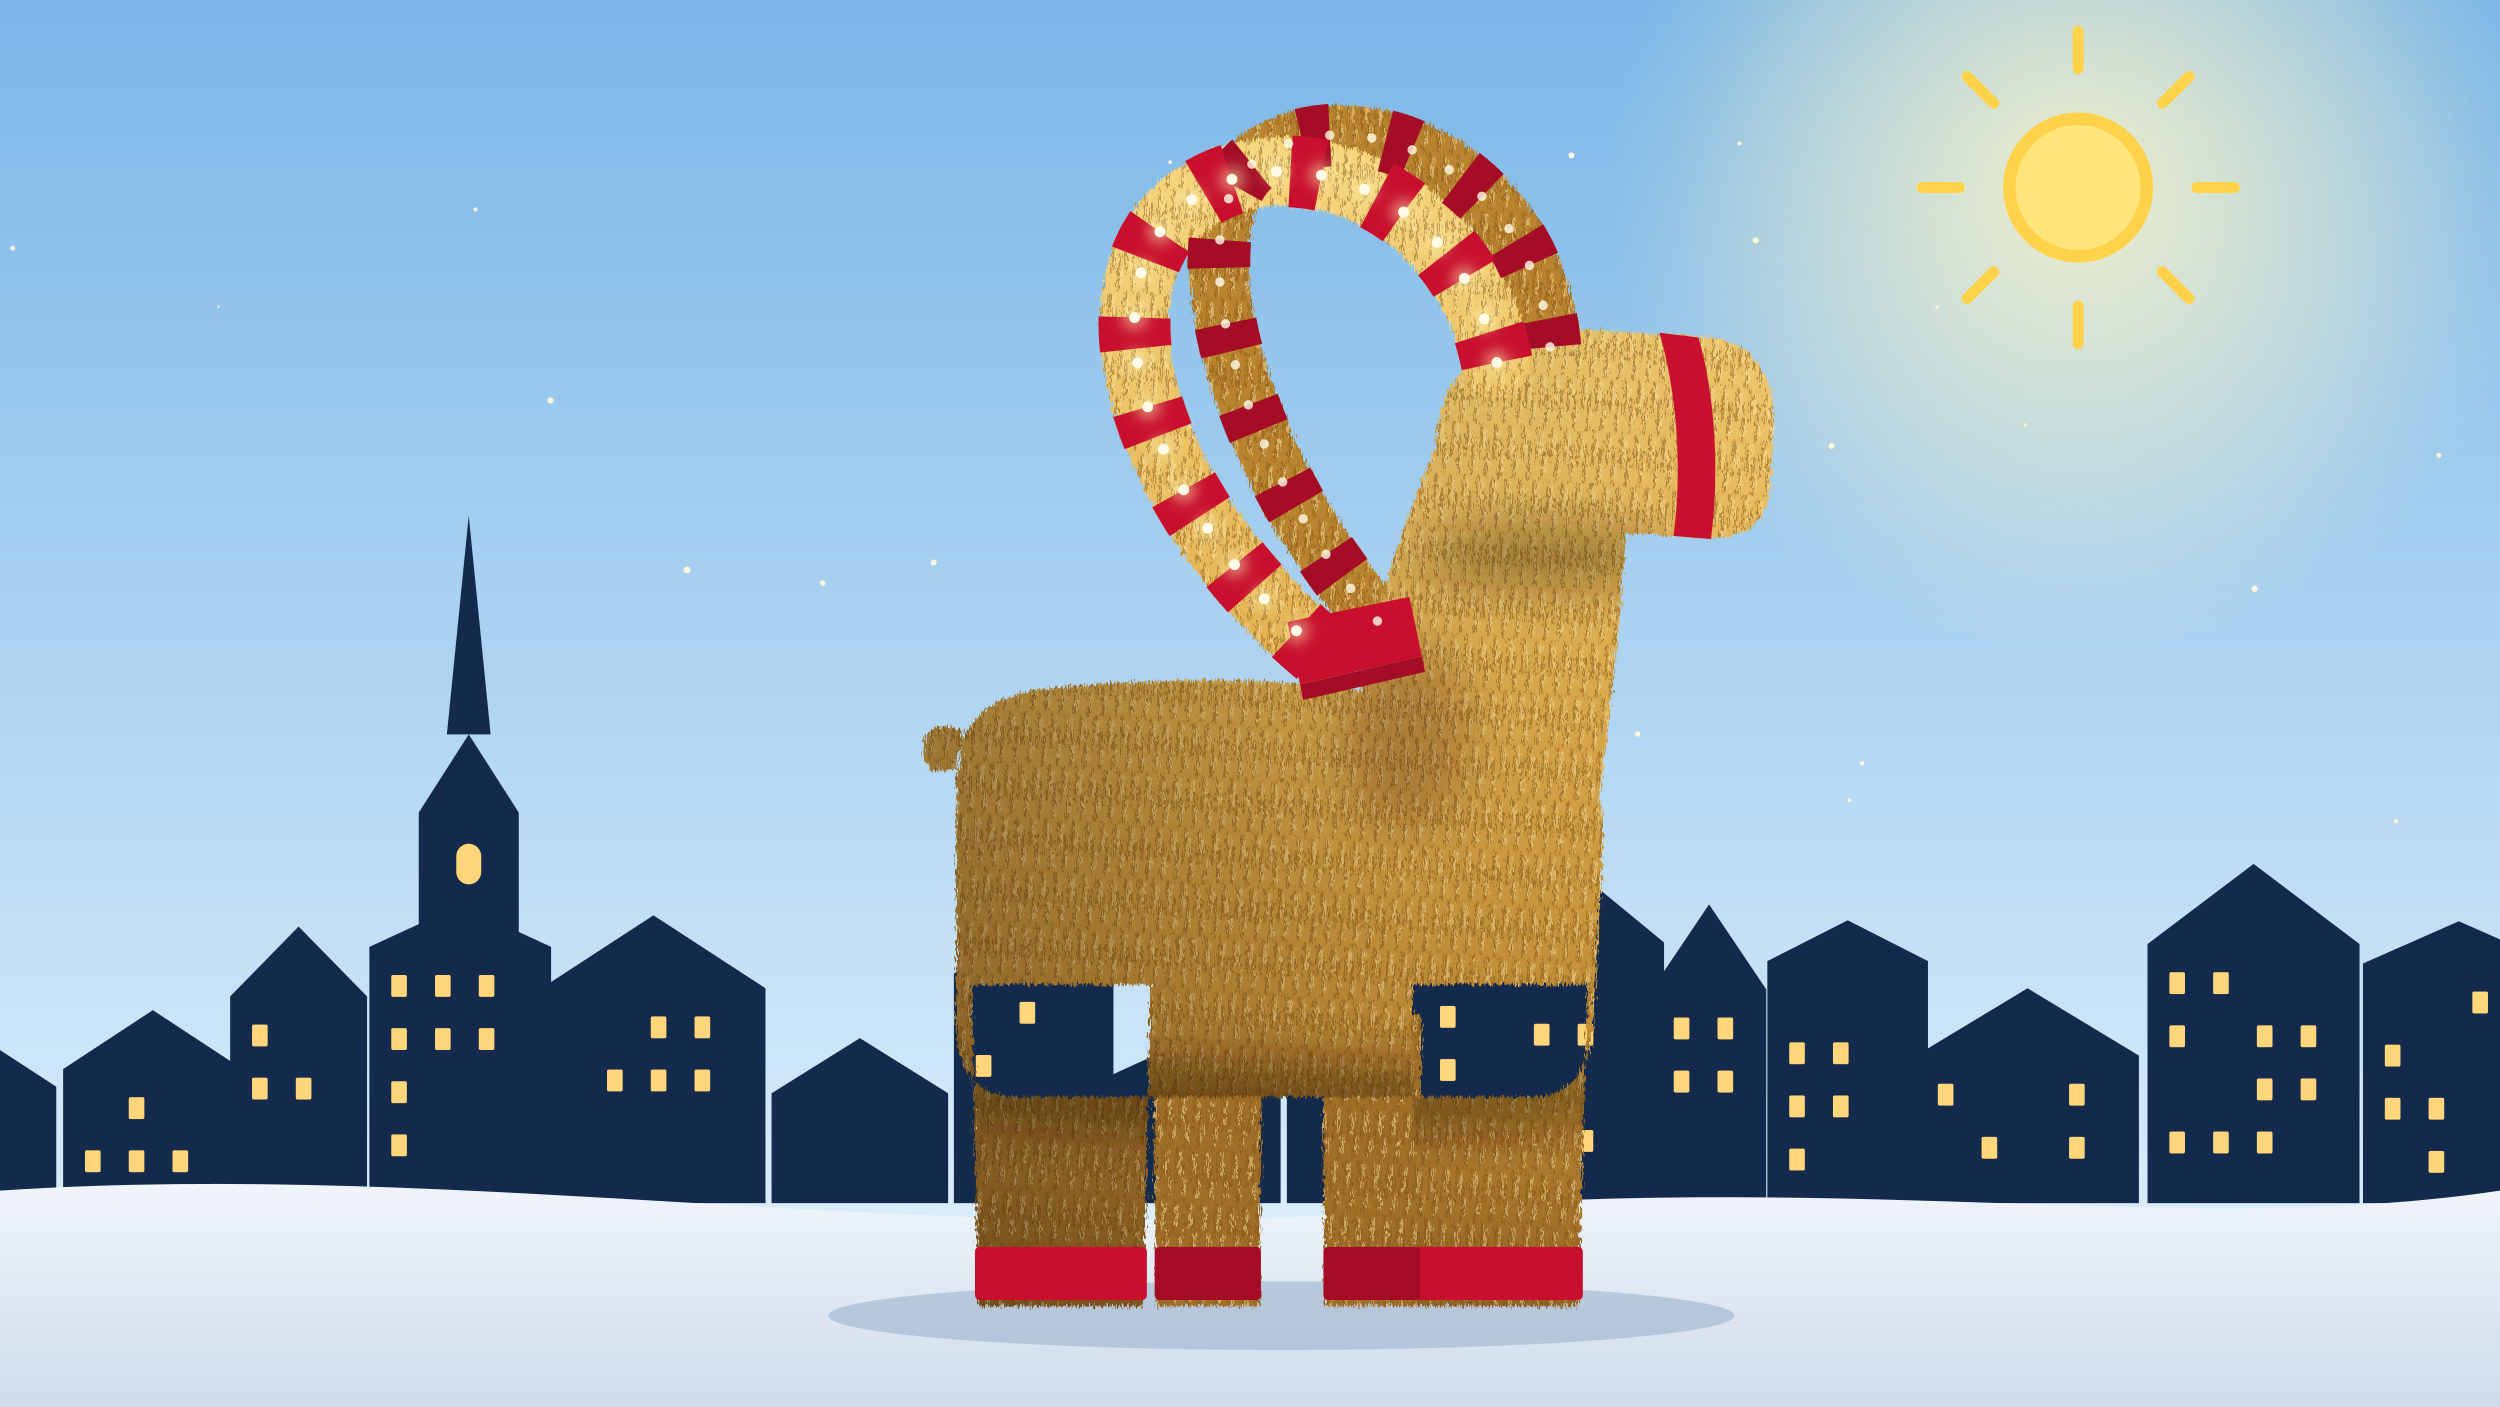
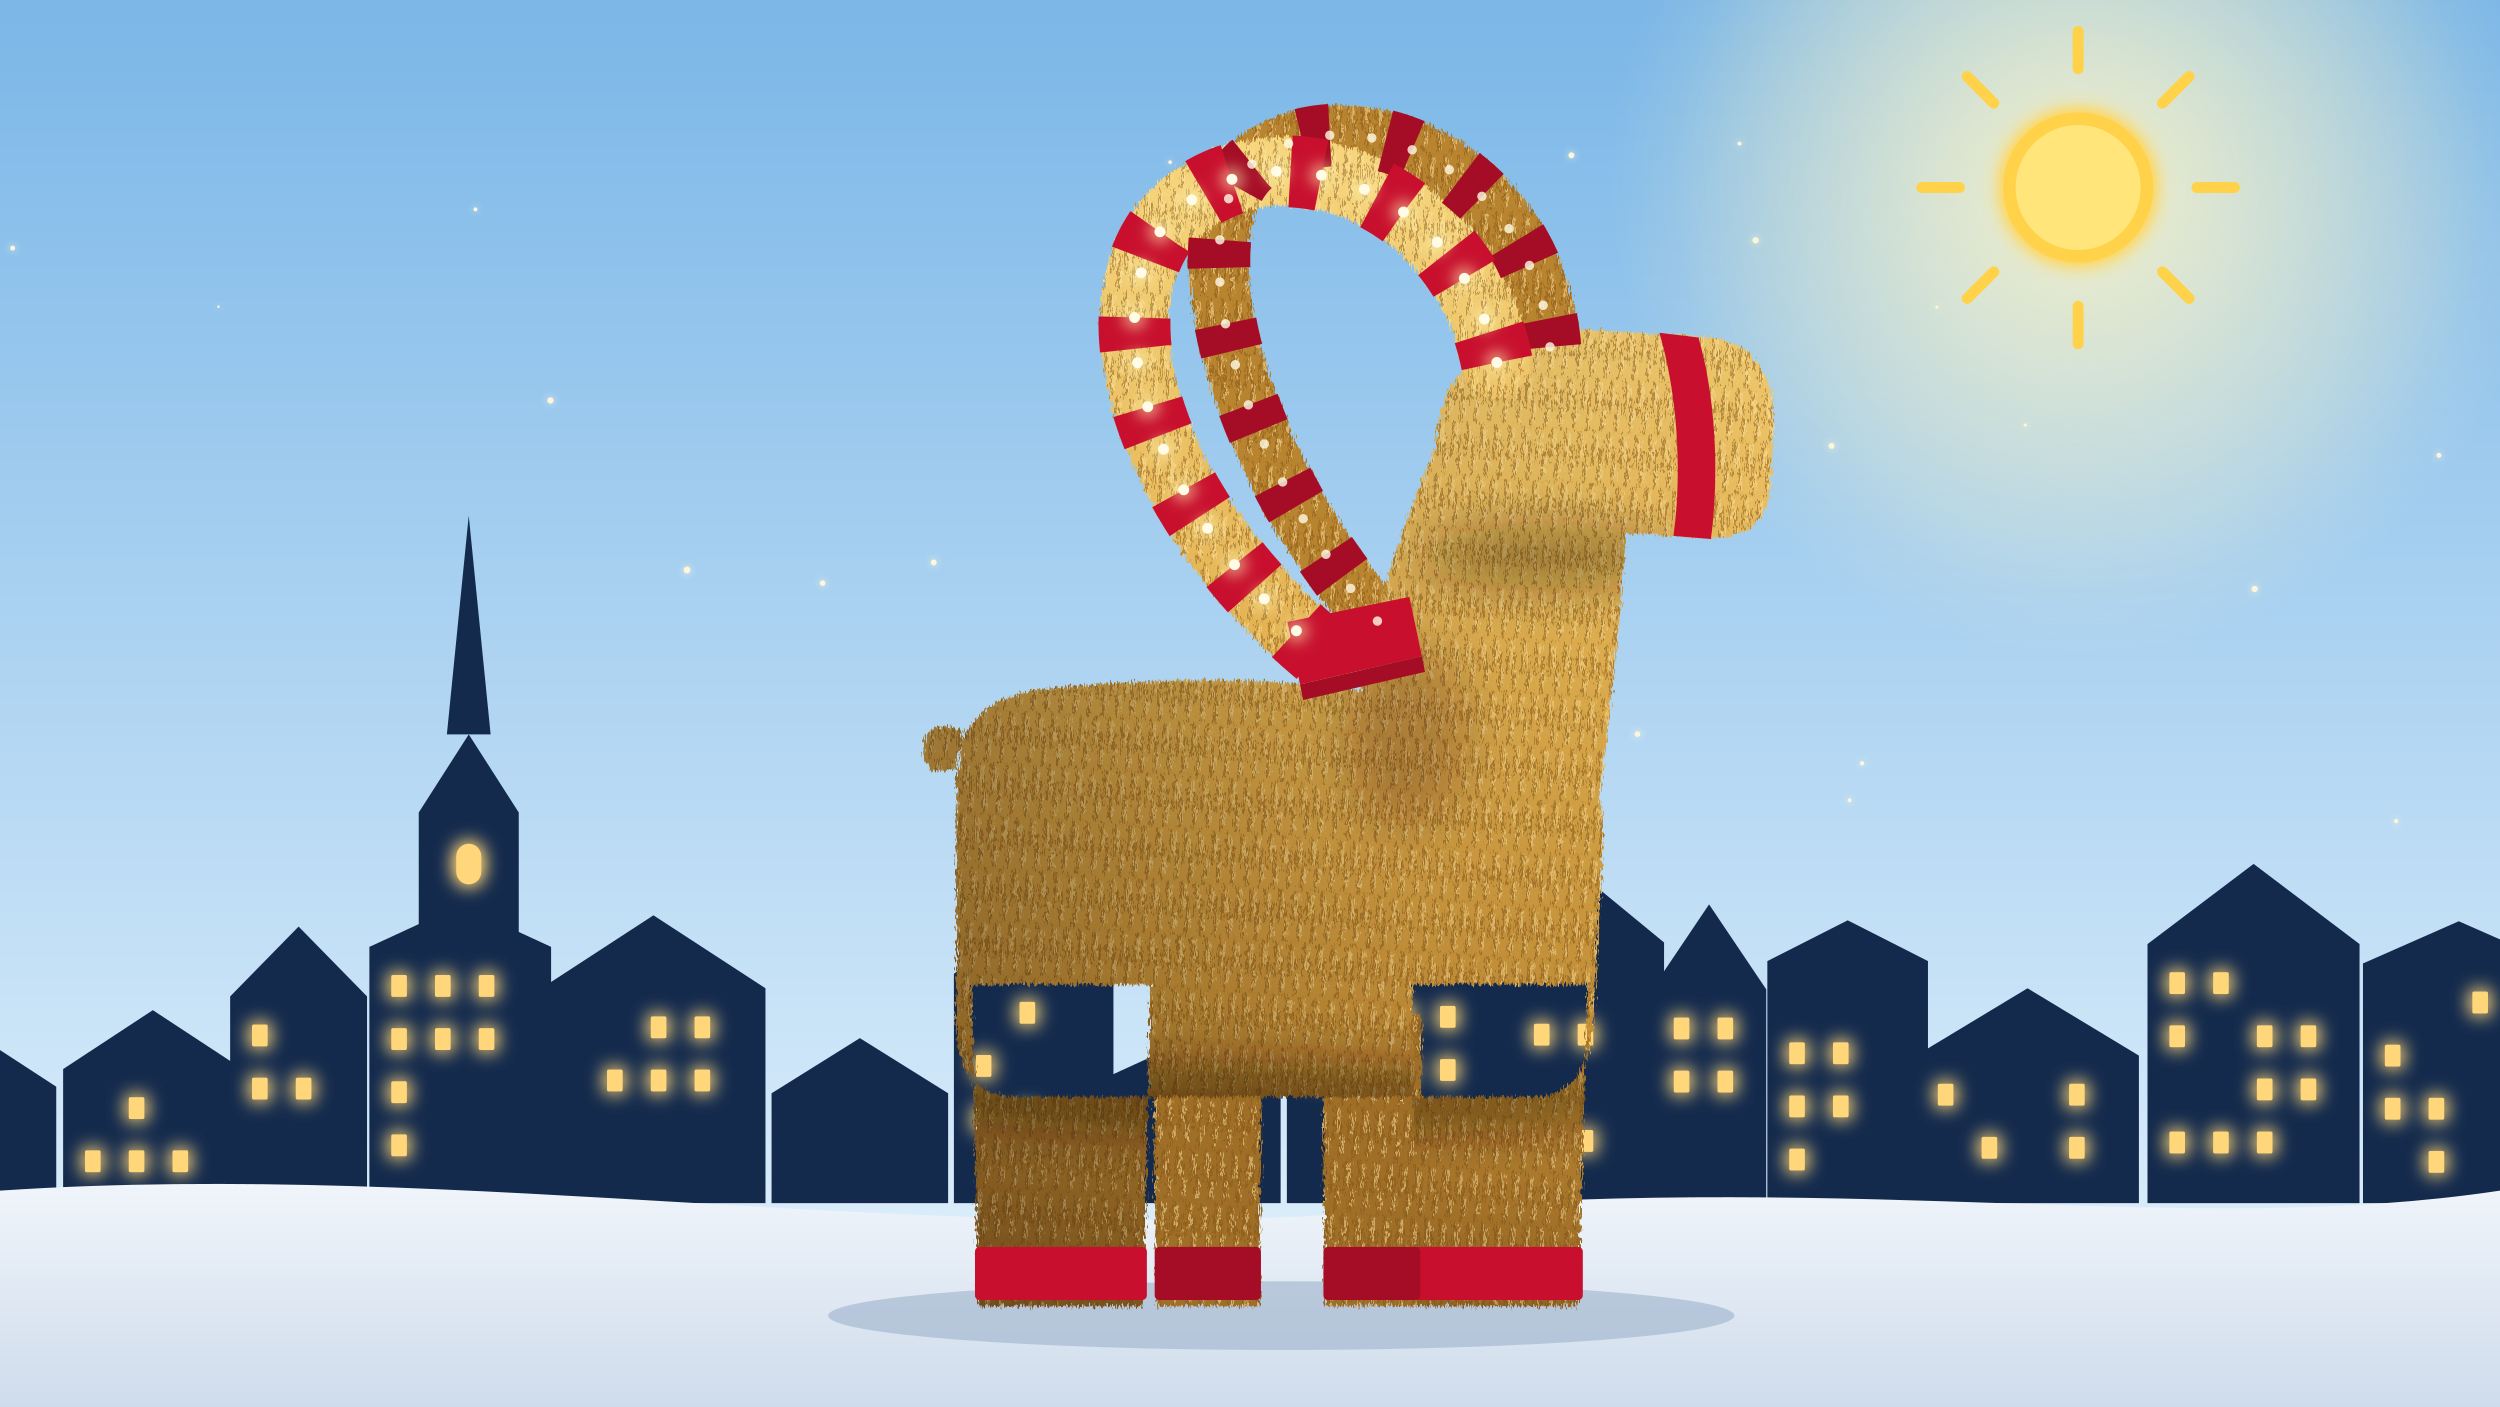
<svg xmlns="http://www.w3.org/2000/svg" class="scen__bild" viewBox="0 0 1600 900" focusable="false">
  <defs>
    <linearGradient id="himmel" x1="0" y1="-900" x2="0" y2="780" gradientUnits="userSpaceOnUse">
      <stop offset="0" stop-color="#050b1c" />
      <stop offset="0.55" stop-color="#0c1d3d" />
      <stop offset="1" stop-color="#2a4672" />
    </linearGradient>
    <radialGradient id="mansken" cx="1330" cy="120" r="260" gradientUnits="userSpaceOnUse">
-       <stop offset="0" stop-color="#fdf3d0" stop-opacity="0.35" />
+       <stop offset="0" stop-color="#fdf3d0" stop-opacity="0.5" />
      <stop offset="1" stop-color="#fdf3d0" stop-opacity="0" />
    </radialGradient>
    <linearGradient id="dagshimmel" x1="0" y1="-900" x2="0" y2="780" gradientUnits="userSpaceOnUse">
      <stop offset="0" stop-color="#3f86cf" />
      <stop offset="0.55" stop-color="#7db8e8" />
      <stop offset="1" stop-color="#d9ecfa" />
    </linearGradient>
    <radialGradient id="solsken" cx="1330" cy="120" r="300" gradientUnits="userSpaceOnUse">
      <stop offset="0" stop-color="#fff6c4" stop-opacity="0.75" />
      <stop offset="1" stop-color="#fff6c4" stop-opacity="0" />
    </radialGradient>
    <linearGradient id="snoyta" x1="0" y1="740" x2="0" y2="900" gradientUnits="userSpaceOnUse">
      <stop offset="0" stop-color="#f4f8fc" />
      <stop offset="1" stop-color="#cfdcec" />
    </linearGradient>
    <linearGradient id="halmfarg" x1="0" y1="80" x2="0" y2="840" gradientUnits="userSpaceOnUse">
      <stop offset="0" stop-color="#f7d77f" />
      <stop offset="0.45" stop-color="#e3b150" />
      <stop offset="0.8" stop-color="#c48e36" />
      <stop offset="1" stop-color="#9a6824" />
    </linearGradient>
    <linearGradient id="halmskugga" x1="612" y1="0" x2="1135" y2="0" gradientUnits="userSpaceOnUse">
      <stop offset="0" stop-color="#1a0e02" stop-opacity="0.32" />
      <stop offset="0.55" stop-color="#1a0e02" stop-opacity="0.08" />
      <stop offset="1" stop-color="#1a0e02" stop-opacity="0" />
    </linearGradient>
    <pattern id="halmstran" width="9" height="34" patternUnits="userSpaceOnUse" patternTransform="rotate(4)">
      <path d="M2 0V22M6.5 10V34" stroke="#7d5016" stroke-width="1.3" stroke-linecap="round" opacity="0.5" />
      <path d="M4.5 3V17M8 20V30" stroke="#fde7a8" stroke-width="1" stroke-linecap="round" opacity="0.65" />
    </pattern>
    <filter id="halmkant" x="-5%" y="-5%" width="110%" height="110%">
      <feTurbulence type="fractalNoise" baseFrequency="0.9 0.25" numOctaves="2" seed="3" />
      <feDisplacementMap in="SourceGraphic" scale="7" xChannelSelector="R" yChannelSelector="G" />
    </filter>
    <filter id="mjuk" x="-50%" y="-50%" width="200%" height="200%">
      <feGaussianBlur stdDeviation="14" />
    </filter>
+     <linearGradient id="stjarnfall" x1="0" x2="1">
+       <stop offset="0" stop-color="#fff" stop-opacity="0" />
+       <stop offset="1" stop-color="#fff" />
+     </linearGradient>
+     <filter id="glod" x="-30%" y="-30%" width="160%" height="160%">
+       <feGaussianBlur in="SourceAlpha" stdDeviation="5" result="sudd" />
+       <feFlood flood-color="#fff3c4" flood-opacity="0.6" />
+       <feComposite in2="sudd" operator="in" result="sken" />
+       <feMerge>
+         <feMergeNode in="sken" />
+         <feMergeNode in="SourceGraphic" />
+       </feMerge>
+     </filter>
+     <filter id="varmglod" x="-100%" y="-100%" width="300%" height="300%">
+       <feGaussianBlur in="SourceGraphic" stdDeviation="6" result="sudd" />
+       <feMerge>
+         <feMergeNode in="sudd" />
+         <feMergeNode in="sudd" />
+         <feMergeNode in="SourceGraphic" />
+       </feMerge>
+     </filter>
+     <filter id="stjarnglod" x="-50%" y="-50%" width="200%" height="200%">
+       <feGaussianBlur in="SourceGraphic" stdDeviation="2.5" result="sudd" />
+       <feMerge>
+         <feMergeNode in="sudd" />
+         <feMergeNode in="SourceGraphic" />
+       </feMerge>
+     </filter>
    <filter id="sken" x="-20%" y="-20%" width="140%" height="140%">
      <feGaussianBlur stdDeviation="4" />
    </filter>
    <g id="bocken-langt-bort">
      <path d="M738 650L740 836H806L808 650Z" />
      <path d="M846 650L848 836H908L910 650Z" />
    </g>
    <g id="bocken-nara">
      <path d="M622 630L626 836H732L736 630Z" />
      <path d="M904 630L906 836H1010L1016 630Z" />
      <path d="M660 442C760 430 860 436 900 448L1000 468C1024 478 1028 520 1025 560L1020 650C1018 690 1002 702 980 702L652 702C626 702 612 688 612 652L612 498C612 464 630 448 660 442Z" />
      <path d="M866 470C876 400 898 330 922 280L1042 290C1042 362 1032 440 1022 524Z" />
      <path d="M920 302C912 246 948 210 1004 210L1094 216C1124 219 1137 243 1135 274L1133 312C1131 336 1114 346 1091 344L1010 340C958 338 926 332 920 302Z" />
      <path d="M616 468C594 456 584 478 596 494L614 492Z" />
    </g>
    <clipPath id="form-langt-bort">
      <path d="M738 650L740 836H806L808 650Z" />
      <path d="M846 650L848 836H908L910 650Z" />
    </clipPath>
    <clipPath id="form-nara">
      <path d="M622 630L626 836H732L736 630Z" />
      <path d="M904 630L906 836H1010L1016 630Z" />
      <path d="M660 442C760 430 860 436 900 448L1000 468C1024 478 1028 520 1025 560L1020 650C1018 690 1002 702 980 702L652 702C626 702 612 688 612 652L612 498C612 464 630 448 660 442Z" />
      <path d="M866 470C876 400 898 330 922 280L1042 290C1042 362 1032 440 1022 524Z" />
      <path d="M920 302C912 246 948 210 1004 210L1094 216C1124 219 1137 243 1135 274L1133 312C1131 336 1114 346 1091 344L1010 340C958 338 926 332 920 302Z" />
      <path d="M616 468C594 456 584 478 596 494L614 492Z" />
    </clipPath>
    <path id="horn-nara" d="M958 232C934 112 800 74 744 146C700 206 738 328 846 418" />
    <path id="horn-langt-bort" d="M992 222C982 104 860 56 800 106C756 146 786 288 882 398" />
  </defs>
  <g aria-hidden="true">
    <rect x="-2000" y="-1500" width="5600" height="2400" fill="url(#himmel)" />
    <rect class="dagshimmel" x="-2000" y="-1500" width="5600" height="2400" fill="url(#dagshimmel)" />
-     <g class="stjarnor" fill="#fdf6dc">
+     <g class="stjarnor" fill="#fdf6dc" filter="url(#stjarnglod)">
      <circle cx="-1599.7" cy="444.3" r="1.3" class="blink" style="animation-delay:2.9s" />
      <circle cx="957" cy="-419.2" r="2.2" />
      <circle cx="1005.7" cy="99.4" r="1.9" />
      <circle cx="-438.4" cy="-353.6" r="2.1" />
      <circle cx="-1341.3" cy="98.5" r="1.6" />
      <circle cx="2275.6" cy="-720.7" r="1.7" />
      <circle cx="1704.8" cy="39.9" r="1.8" />
      <circle cx="2760" cy="-356.5" r="1.4" />
      <circle cx="-5.2" cy="-677.2" r="1.3" />
      <circle cx="-184.6" cy="468.4" r="1.8" />
      <circle cx="2613.7" cy="-814.4" r="1.3" />
      <circle cx="842.2" cy="-284.7" r="1.1" />
      <circle cx="-1336.6" cy="-366.4" r="1.4" />
      <circle cx="2836.9" cy="-148.3" r="1.1" />
      <circle cx="-238.7" cy="-367.9" r="1.6" />
      <circle cx="952" cy="-3.5" r="1.2" />
      <circle cx="597.6" cy="360" r="1.9" />
      <circle cx="878" cy="-162.8" r="2" />
      <circle cx="304.3" cy="134" r="1.3" />
      <circle cx="82.8" cy="-417.3" r="1.5" />
      <circle cx="2612.3" cy="-737.8" r="2.3" class="blink" style="animation-delay:1.6s" />
      <circle cx="-862.9" cy="-786.3" r="2.6" class="blink" style="animation-delay:2.5s" />
      <circle cx="-907.6" cy="-232.6" r="1.9" class="blink" style="animation-delay:3.7s" />
      <circle cx="2645.9" cy="400.2" r="2.4" />
      <circle cx="2053.4" cy="-497.9" r="0.8" class="blink" style="animation-delay:0.3s" />
      <circle cx="-1592.4" cy="0.6" r="1.2" />
      <circle cx="748.9" cy="103.8" r="1.2" />
      <circle cx="-471.2" cy="-354" r="2.4" class="blink" style="animation-delay:2s" />
      <circle cx="-1585.7" cy="433" r="1.9" />
      <circle cx="-1499.2" cy="414.1" r="1.1" />
      <circle cx="1113.3" cy="91.9" r="1.3" class="blink" style="animation-delay:0.8s" />
      <circle cx="1109.2" cy="-823.6" r="2.2" />
      <circle cx="1827.6" cy="-172.6" r="0.9" class="blink" style="animation-delay:3.7s" />
      <circle cx="-972.4" cy="104.3" r="2.4" class="blink" style="animation-delay:3.5s" />
      <circle cx="2534.6" cy="549.4" r="2.5" />
      <circle cx="414.1" cy="-537.6" r="2.1" />
      <circle cx="311.8" cy="-557.3" r="1.5" />
      <circle cx="1082.1" cy="-386.9" r="1.9" />
      <circle cx="8.1" cy="158.8" r="1.6" class="blink" style="animation-delay:1.2s" />
      <circle cx="3130.3" cy="551.5" r="1.9" />
      <circle cx="2807.9" cy="-608.7" r="2" class="blink" style="animation-delay:2s" />
      <circle cx="1075.4" cy="226.2" r="2.5" />
      <circle cx="-701.7" cy="-247.9" r="1.1" />
      <circle cx="904.3" cy="-80.2" r="1.7" />
      <circle cx="139.8" cy="196.3" r="0.8" />
      <circle cx="1000.1" cy="-604" r="2.1" />
      <circle cx="-468.6" cy="63" r="1.6" class="blink" style="animation-delay:3.1s" />
      <circle cx="2349.8" cy="436.6" r="2.4" />
      <circle cx="3002.7" cy="-863.2" r="2.2" />
      <circle cx="1875.4" cy="411.4" r="0.9" class="blink" style="animation-delay:0.3s" />
      <circle cx="-1080.5" cy="-776.1" r="0.8" />
      <circle cx="2939.6" cy="-619.7" r="1" class="blink" style="animation-delay:2.7s" />
      <circle cx="-432.4" cy="-233.7" r="2.6" />
      <circle cx="1634" cy="230.5" r="1.5" />
      <circle cx="-1306.3" cy="-564" r="2.3" />
      <circle cx="-868.3" cy="451.3" r="1.7" class="blink" style="animation-delay:0.8s" />
      <circle cx="1292.6" cy="-651" r="0.9" />
      <circle cx="1503.4" cy="-88.1" r="1.7" />
      <circle cx="-1238.9" cy="-296.4" r="1.4" class="blink" style="animation-delay:0s" />
      <circle cx="384.6" cy="-766.6" r="1.2" />
      <circle cx="2131.8" cy="215.3" r="1.6" />
      <circle cx="3019.7" cy="269.4" r="2" />
      <circle cx="70.6" cy="-305.8" r="1.7" />
      <circle cx="1123.6" cy="153.8" r="2" />
      <circle cx="1899.1" cy="391.4" r="2.3" />
      <circle cx="502.7" cy="-188.9" r="2.5" />
      <circle cx="117.3" cy="-784.3" r="1.4" />
      <circle cx="1800.2" cy="177.6" r="2.5" />
      <circle cx="-606.1" cy="-552.3" r="2.2" class="blink" style="animation-delay:3.7s" />
      <circle cx="2240.9" cy="27.4" r="2.1" />
      <circle cx="526.5" cy="373.2" r="1.8" />
      <circle cx="-301.2" cy="102.5" r="1.6" />
      <circle cx="-699.9" cy="-40" r="1.2" />
      <circle cx="2345.9" cy="-406.5" r="2" />
      <circle cx="-1043.6" cy="-450.8" r="2.5" class="blink" style="animation-delay:0.5s" />
      <circle cx="306.9" cy="-868.5" r="2" />
      <circle cx="-769.7" cy="-590.4" r="2.5" />
      <circle cx="-759.2" cy="-729.4" r="1.9" class="blink" style="animation-delay:3.2s" />
      <circle cx="1239.6" cy="196.6" r="1" />
      <circle cx="1831.1" cy="494.4" r="1.8" />
      <circle cx="2131.8" cy="125.6" r="2.1" />
      <circle cx="-1118.8" cy="-833.8" r="1.9" class="blink" style="animation-delay:2.3s" />
      <circle cx="-395.6" cy="-574.4" r="1.9" />
      <circle cx="2301.6" cy="-550.4" r="2.4" class="blink" style="animation-delay:2.8s" />
      <circle cx="352.3" cy="256.3" r="2" />
      <circle cx="-1097.7" cy="442.4" r="1.7" />
      <circle cx="439.7" cy="364.8" r="2.2" />
      <circle cx="2757.6" cy="352.9" r="1.1" />
      <circle cx="-858" cy="-717.1" r="2.5" />
      <circle cx="-1328.9" cy="-787.7" r="1.3" />
      <circle cx="2574.8" cy="496.6" r="1.3" class="blink" style="animation-delay:0.1s" />
      <circle cx="655.2" cy="-83.2" r="1.1" />
      <circle cx="708.5" cy="-568.9" r="0.9" class="blink" style="animation-delay:0.4s" />
      <circle cx="1420.9" cy="-216.8" r="2.3" />
      <circle cx="851.7" cy="122.6" r="1.5" />
      <circle cx="3033.1" cy="225.1" r="2.5" />
      <circle cx="1296.2" cy="272" r="1.1" class="blink" style="animation-delay:2.9s" />
      <circle cx="1504.3" cy="-270.5" r="1.8" />
      <circle cx="773.3" cy="-722" r="0.9" class="blink" style="animation-delay:1.4s" />
      <circle cx="54.2" cy="-607.8" r="2" class="blink" style="animation-delay:0.2s" />
      <circle cx="-1592.3" cy="320.2" r="2.4" class="blink" style="animation-delay:3.1s" />
      <circle cx="-72.5" cy="-312.6" r="2.4" />
      <circle cx="-1544.3" cy="550.3" r="1.2" />
      <circle cx="452.3" cy="-851.5" r="1.1" />
      <circle cx="2018.6" cy="-536.3" r="2.3" />
      <circle cx="-73.9" cy="-229.5" r="1.3" />
      <circle cx="2631.3" cy="370.3" r="2" />
      <circle cx="2560.2" cy="296.9" r="2.3" />
      <circle cx="3057.7" cy="109.4" r="1.3" />
      <circle cx="-43.3" cy="361.4" r="1.1" />
      <circle cx="1560.9" cy="291.4" r="1.6" />
      <circle cx="2378.4" cy="-837.9" r="1.2" class="blink" style="animation-delay:0.1s" />
      <circle cx="1172.2" cy="285.4" r="1.9" />
      <circle cx="2554.2" cy="287.6" r="1.2" />
      <circle cx="606.6" cy="-336.3" r="1.8" />
      <circle cx="884.5" cy="-339.7" r="1.7" class="blink" style="animation-delay:2.8s" />
      <circle cx="2104" cy="-465.8" r="1.3" />
      <circle cx="1048" cy="469.8" r="1.8" />
      <circle cx="1281.2" cy="-62.5" r="1.9" />
      <circle cx="-824.8" cy="-595.3" r="1" />
      <circle cx="1443" cy="376.9" r="2" />
      <circle cx="67.1" cy="-318.7" r="1" class="blink" style="animation-delay:0.2s" />
      <circle cx="685.2" cy="-351.2" r="1" />
      <circle cx="337.3" cy="-232.1" r="1" />
      <circle cx="-283.9" cy="-457" r="1" class="blink" style="animation-delay:1.7s" />
      <circle cx="-641.7" cy="-12.8" r="1.8" />
      <circle cx="2166.6" cy="-181.2" r="2.4" />
      <circle cx="-1021.2" cy="11" r="2.1" />
      <circle cx="1183.7" cy="512.2" r="1.3" />
      <circle cx="-1420.3" cy="-749.3" r="1.4" />
      <circle cx="2713" cy="156.2" r="1.8" class="blink" style="animation-delay:2.1s" />
      <circle cx="2127.4" cy="-629.2" r="2.3" />
      <circle cx="1191.7" cy="488.5" r="1.4" class="blink" style="animation-delay:2.9s" />
      <circle cx="870.6" cy="-3.4" r="2" />
      <circle cx="-1381.6" cy="131.1" r="2.6" />
      <circle cx="1662.8" cy="-72.1" r="1.2" />
      <circle cx="1123.8" cy="-258.5" r="0.8" />
      <circle cx="1533.5" cy="525.5" r="1.4" />
      <circle cx="2903.7" cy="-66.4" r="1.9" class="blink" style="animation-delay:1s" />
      <circle cx="543.8" cy="-268.6" r="0.9" />
    </g>
  </g>
  <g class="himlakropp" role="button" tabindex="0" aria-label="Låt solen gå upp">
    <g class="mane">
      <circle cx="1330" cy="120" r="260" fill="url(#mansken)" />
-       <circle cx="1330" cy="120" r="42" fill="#fdf3d0" />
+       <circle cx="1330" cy="120" r="42" fill="#fdf3d0" filter="url(#varmglod)" />
      <circle cx="1314" cy="110" r="7" fill="#efe1b4" />
      <circle cx="1344" cy="134" r="5" fill="#efe1b4" />
    </g>
    <g class="sol">
      <circle cx="1330" cy="120" r="300" fill="url(#solsken)" />
      <path stroke="#ffd24a" stroke-width="7" stroke-linecap="round" d="M1330 44V20M1330 196V220M1254 120H1230M1406 120H1430M1276 66L1259 49M1384 174L1401 191M1384 66L1401 49M1276 174L1259 191" />
-       <circle cx="1330" cy="120" r="48" fill="#ffd24a" />
+       <circle cx="1330" cy="120" r="48" fill="#ffd24a" filter="url(#varmglod)" />
      <circle cx="1330" cy="120" r="40" fill="#ffe57a" />
    </g>
  </g>
  <g aria-hidden="true">
+     <g class="handelser" id="himmelslager" filter="url(#glod)" />
    <g class="hus" fill="#132a4d">
      <path d="M-1600 770V616L-1533.8 588.4L-1467.5 616V770Z" />
      <path d="M-1463.9 770V635.1L-1389.6 598L-1315.4 635.1V770Z" />
      <path d="M-1323.2 770V608.9L-1255.2 560.8L-1187.2 608.9V770Z" />
      <path d="M-1191.2 770V623L-1140 577.7L-1088.7 623V770Z" />
      <path d="M-1091.9 770V657.9L-1029.1 619L-966.2 657.9V770Z" />
      <path d="M-969.5 770V645.9L-894.6 617L-819.8 645.9V770Z" />
      <path d="M-815.3 770V631.8L-753.6 581.6L-691.8 631.8V770Z" />
      <path d="M-696.4 770V628.4L-651.5 580.9L-606.7 628.4V770Z" />
      <path d="M-606.4 770V644.9L-555.2 593.5L-503.9 644.9V770Z" />
      <path d="M-501.9 770V635.2L-444.2 583.4L-386.5 635.2V770Z" />
      <path d="M-383.9 770V696.6L-326.4 655.1L-269 696.6V770Z" />
      <path d="M-267.7 770V613.9L-210.8 561.5L-153.8 613.9V770Z" />
      <path d="M-161.7 770V658.3L-110.8 609.2L-59.9 658.3V770Z" />
      <path d="M-66.3 770V695.5L-15.1 662.2L36 695.5V770Z" />
      <path d="M40.4 770V684.2L97.8 646.5L155.2 684.2V770Z" />
      <path d="M147.3 770V637.7L191.1 593L234.9 637.7V770Z" />
      <path d="M236.4 770V606L294.5 579.2L352.7 606V770Z" />
      <path d="M346.5 770V632.5L418.2 585.8L489.9 632.5V770Z" />
      <path d="M493.8 770V699.7L550.3 664.4L606.8 699.7V770Z" />
      <path d="M610.5 770V623.2L661.5 587.3L712.6 623.2V770Z" />
      <path d="M707.2 770V689.9L763.4 664.2L819.6 689.9V770Z" />
      <path d="M823.6 770V625.8L885.3 575.8L947.1 625.8V770Z" />
      <path d="M939.7 770V603.2L1002.3 551.6L1065 603.2V770Z" />
      <path d="M1057.2 770V633.2L1093.8 578.8L1130.4 633.2V770Z" />
      <path d="M1131.1 770V615.1L1182.5 589L1233.9 615.1V770Z" />
      <path d="M1226.2 770V675.6L1297.6 632.5L1368.9 675.6V770Z" />
      <path d="M1374.4 770V604.2L1442.3 552.9L1510.1 604.2V770Z" />
      <path d="M1512.3 770V616.6L1573.6 589.6L1634.9 616.6V770Z" />
      <path d="M1637.3 770V673.6L1698.3 646.1L1759.2 673.6V770Z" />
      <path d="M1755.9 770V624.8L1818.2 578L1880.5 624.8V770Z" />
      <path d="M1877.6 770V629.8L1947.4 582.6L2017.3 629.8V770Z" />
      <path d="M2018.1 770V658L2054.5 626.7L2090.9 658V770Z" />
      <path d="M2086.8 770V684.1L2159.7 652.2L2232.6 684.1V770Z" />
      <path d="M2237.3 770V629L2297.5 583.8L2357.7 629V770Z" />
      <path d="M2362.3 770V648.7L2428.2 606L2494.1 648.7V770Z" />
      <path d="M2493.6 770V605.9L2545 576.2L2596.3 605.9V770Z" />
      <path d="M2598.1 770V679.4L2666.4 652.8L2734.8 679.4V770Z" />
      <path d="M2729.4 770V648.8L2793.8 594L2858.2 648.8V770Z" />
      <path d="M2857.9 770V650.3L2925 595.9L2992.1 650.3V770Z" />
      <path d="M2985.9 770V619.8L3030.3 586.9L3074.7 619.8V770Z" />
      <path d="M3077.3 770V617.9L3116.7 588.6L3156.1 617.9V770Z" />
      <path d="M3160.8 770V627.9L3214 587.9L3267.1 627.9V770Z" />
      <path d="M268 770V520L300 470L332 520V770Z" />
      <path d="M286 470L300 330L314 470Z" />
    </g>
-     <g class="fonster" fill="#ffd77a">
+     <g class="fonster" fill="#ffd77a" filter="url(#varmglod)">
      <rect x="-1586" y="634" width="10" height="14" rx="1" />
      <rect x="-1502" y="634" width="10" height="14" rx="1" />
      <rect x="-1586" y="668" width="10" height="14" rx="1" />
      <rect x="-1558" y="668" width="10" height="14" rx="1" />
      <rect x="-1530" y="668" width="10" height="14" rx="1" />
      <rect x="-1421.9" y="653.1" width="10" height="14" rx="1" />
      <rect x="-1393.9" y="653.1" width="10" height="14" rx="1" />
      <rect x="-1365.9" y="653.1" width="10" height="14" rx="1" />
      <rect x="-1449.9" y="687.1" width="10" height="14" rx="1" />
      <rect x="-1421.9" y="687.1" width="10" height="14" rx="1" />
      <rect x="-1365.9" y="687.1" width="10" height="14" rx="1" />
      <rect x="-1337.9" y="687.1" width="10" height="14" rx="1" />
      <rect x="-1449.9" y="721.1" width="10" height="14" rx="1" />
      <rect x="-1393.9" y="721.1" width="10" height="14" rx="1" />
      <rect x="-1281.2" y="626.9" width="10" height="14" rx="1" />
      <rect x="-1253.2" y="626.9" width="10" height="14" rx="1" />
      <rect x="-1225.2" y="626.9" width="10" height="14" rx="1" />
      <rect x="-1253.2" y="660.9" width="10" height="14" rx="1" />
      <rect x="-1225.2" y="694.9" width="10" height="14" rx="1" />
      <rect x="-1309.2" y="728.9" width="10" height="14" rx="1" />
      <rect x="-1225.2" y="728.9" width="10" height="14" rx="1" />
      <rect x="-1149.2" y="641" width="10" height="14" rx="1" />
      <rect x="-1177.2" y="709" width="10" height="14" rx="1" />
      <rect x="-1121.2" y="709" width="10" height="14" rx="1" />
      <rect x="-1077.9" y="709.9" width="10" height="14" rx="1" />
      <rect x="-1049.9" y="709.9" width="10" height="14" rx="1" />
      <rect x="-1021.9" y="709.9" width="10" height="14" rx="1" />
      <rect x="-899.5" y="663.9" width="10" height="14" rx="1" />
      <rect x="-927.5" y="697.9" width="10" height="14" rx="1" />
      <rect x="-899.5" y="697.9" width="10" height="14" rx="1" />
      <rect x="-955.5" y="731.9" width="10" height="14" rx="1" />
      <rect x="-899.5" y="731.9" width="10" height="14" rx="1" />
      <rect x="-801.3" y="649.8" width="10" height="14" rx="1" />
      <rect x="-717.3" y="649.8" width="10" height="14" rx="1" />
      <rect x="-801.3" y="683.8" width="10" height="14" rx="1" />
      <rect x="-773.3" y="683.8" width="10" height="14" rx="1" />
      <rect x="-745.3" y="683.8" width="10" height="14" rx="1" />
      <rect x="-801.3" y="717.8" width="10" height="14" rx="1" />
      <rect x="-773.3" y="717.8" width="10" height="14" rx="1" />
      <rect x="-745.3" y="717.8" width="10" height="14" rx="1" />
      <rect x="-682.4" y="680.4" width="10" height="14" rx="1" />
      <rect x="-654.4" y="680.4" width="10" height="14" rx="1" />
      <rect x="-654.4" y="714.4" width="10" height="14" rx="1" />
      <rect x="-564.4" y="662.9" width="10" height="14" rx="1" />
      <rect x="-536.4" y="662.9" width="10" height="14" rx="1" />
      <rect x="-592.4" y="730.9" width="10" height="14" rx="1" />
      <rect x="-487.9" y="653.2" width="10" height="14" rx="1" />
      <rect x="-459.9" y="721.2" width="10" height="14" rx="1" />
      <rect x="-431.9" y="721.2" width="10" height="14" rx="1" />
      <rect x="-341.9" y="714.6" width="10" height="14" rx="1" />
      <rect x="-225.7" y="631.9" width="10" height="14" rx="1" />
      <rect x="-253.7" y="665.9" width="10" height="14" rx="1" />
      <rect x="-197.7" y="665.9" width="10" height="14" rx="1" />
      <rect x="-253.7" y="699.9" width="10" height="14" rx="1" />
      <rect x="-225.7" y="699.9" width="10" height="14" rx="1" />
      <rect x="-197.7" y="699.9" width="10" height="14" rx="1" />
      <rect x="-253.7" y="733.9" width="10" height="14" rx="1" />
      <rect x="-225.7" y="733.9" width="10" height="14" rx="1" />
      <rect x="-197.7" y="733.9" width="10" height="14" rx="1" />
      <rect x="-119.7" y="676.3" width="10" height="14" rx="1" />
      <rect x="-91.7" y="710.3" width="10" height="14" rx="1" />
      <rect x="-24.3" y="713.5" width="10" height="14" rx="1" />
      <rect x="82.4" y="702.2" width="10" height="14" rx="1" />
      <rect x="54.4" y="736.2" width="10" height="14" rx="1" />
      <rect x="82.4" y="736.2" width="10" height="14" rx="1" />
      <rect x="110.4" y="736.2" width="10" height="14" rx="1" />
      <rect x="161.3" y="655.7" width="10" height="14" rx="1" />
      <rect x="161.3" y="689.7" width="10" height="14" rx="1" />
      <rect x="189.3" y="689.7" width="10" height="14" rx="1" />
      <rect x="250.4" y="624" width="10" height="14" rx="1" />
      <rect x="278.4" y="624" width="10" height="14" rx="1" />
      <rect x="306.4" y="624" width="10" height="14" rx="1" />
      <rect x="250.4" y="658" width="10" height="14" rx="1" />
      <rect x="278.4" y="658" width="10" height="14" rx="1" />
      <rect x="306.4" y="658" width="10" height="14" rx="1" />
      <rect x="250.4" y="692" width="10" height="14" rx="1" />
      <rect x="250.4" y="726" width="10" height="14" rx="1" />
      <rect x="416.5" y="650.5" width="10" height="14" rx="1" />
      <rect x="444.5" y="650.5" width="10" height="14" rx="1" />
      <rect x="388.5" y="684.5" width="10" height="14" rx="1" />
      <rect x="416.5" y="684.5" width="10" height="14" rx="1" />
      <rect x="444.5" y="684.5" width="10" height="14" rx="1" />
      <rect x="652.5" y="641.2" width="10" height="14" rx="1" />
      <rect x="624.5" y="675.2" width="10" height="14" rx="1" />
      <rect x="624.5" y="709.2" width="10" height="14" rx="1" />
      <rect x="652.5" y="709.2" width="10" height="14" rx="1" />
      <rect x="837.6" y="643.8" width="10" height="14" rx="1" />
      <rect x="893.6" y="643.8" width="10" height="14" rx="1" />
      <rect x="921.6" y="643.8" width="10" height="14" rx="1" />
      <rect x="837.6" y="677.8" width="10" height="14" rx="1" />
      <rect x="865.6" y="677.8" width="10" height="14" rx="1" />
      <rect x="893.6" y="677.8" width="10" height="14" rx="1" />
      <rect x="921.6" y="677.8" width="10" height="14" rx="1" />
      <rect x="893.6" y="711.8" width="10" height="14" rx="1" />
      <rect x="921.6" y="711.8" width="10" height="14" rx="1" />
      <rect x="981.7" y="655.2" width="10" height="14" rx="1" />
      <rect x="1009.7" y="655.2" width="10" height="14" rx="1" />
      <rect x="1009.7" y="723.2" width="10" height="14" rx="1" />
      <rect x="1071.2" y="651.2" width="10" height="14" rx="1" />
      <rect x="1099.2" y="651.2" width="10" height="14" rx="1" />
      <rect x="1071.2" y="685.2" width="10" height="14" rx="1" />
      <rect x="1099.2" y="685.2" width="10" height="14" rx="1" />
      <rect x="1145.1" y="667.1" width="10" height="14" rx="1" />
      <rect x="1173.1" y="667.1" width="10" height="14" rx="1" />
      <rect x="1145.1" y="701.1" width="10" height="14" rx="1" />
      <rect x="1173.1" y="701.1" width="10" height="14" rx="1" />
      <rect x="1145.1" y="735.1" width="10" height="14" rx="1" />
      <rect x="1240.2" y="693.6" width="10" height="14" rx="1" />
      <rect x="1324.2" y="693.6" width="10" height="14" rx="1" />
      <rect x="1268.2" y="727.6" width="10" height="14" rx="1" />
      <rect x="1324.2" y="727.6" width="10" height="14" rx="1" />
      <rect x="1388.4" y="622.2" width="10" height="14" rx="1" />
      <rect x="1416.4" y="622.2" width="10" height="14" rx="1" />
      <rect x="1388.4" y="656.2" width="10" height="14" rx="1" />
      <rect x="1444.4" y="656.2" width="10" height="14" rx="1" />
      <rect x="1472.4" y="656.2" width="10" height="14" rx="1" />
      <rect x="1444.4" y="690.2" width="10" height="14" rx="1" />
      <rect x="1472.4" y="690.2" width="10" height="14" rx="1" />
      <rect x="1388.4" y="724.2" width="10" height="14" rx="1" />
      <rect x="1416.4" y="724.2" width="10" height="14" rx="1" />
      <rect x="1444.4" y="724.2" width="10" height="14" rx="1" />
      <rect x="1582.3" y="634.6" width="10" height="14" rx="1" />
      <rect x="1526.3" y="668.6" width="10" height="14" rx="1" />
      <rect x="1526.3" y="702.6" width="10" height="14" rx="1" />
      <rect x="1554.3" y="702.6" width="10" height="14" rx="1" />
      <rect x="1554.3" y="736.6" width="10" height="14" rx="1" />
      <rect x="1651.3" y="691.6" width="10" height="14" rx="1" />
      <rect x="1769.9" y="676.8" width="10" height="14" rx="1" />
      <rect x="1853.9" y="676.8" width="10" height="14" rx="1" />
      <rect x="1769.9" y="710.8" width="10" height="14" rx="1" />
      <rect x="1797.9" y="710.8" width="10" height="14" rx="1" />
      <rect x="1853.9" y="710.8" width="10" height="14" rx="1" />
      <rect x="1891.6" y="647.8" width="10" height="14" rx="1" />
      <rect x="1975.6" y="647.8" width="10" height="14" rx="1" />
      <rect x="1919.6" y="681.8" width="10" height="14" rx="1" />
      <rect x="1947.6" y="681.8" width="10" height="14" rx="1" />
      <rect x="1975.6" y="681.8" width="10" height="14" rx="1" />
      <rect x="1891.6" y="715.8" width="10" height="14" rx="1" />
      <rect x="2060.1" y="676" width="10" height="14" rx="1" />
      <rect x="2032.1" y="710" width="10" height="14" rx="1" />
      <rect x="2128.8" y="702.1" width="10" height="14" rx="1" />
      <rect x="2184.8" y="702.1" width="10" height="14" rx="1" />
      <rect x="2100.8" y="736.1" width="10" height="14" rx="1" />
      <rect x="2184.8" y="736.1" width="10" height="14" rx="1" />
      <rect x="2251.3" y="647" width="10" height="14" rx="1" />
      <rect x="2335.3" y="647" width="10" height="14" rx="1" />
      <rect x="2279.3" y="681" width="10" height="14" rx="1" />
      <rect x="2335.3" y="681" width="10" height="14" rx="1" />
      <rect x="2307.3" y="715" width="10" height="14" rx="1" />
      <rect x="2460.3" y="666.7" width="10" height="14" rx="1" />
      <rect x="2460.3" y="734.7" width="10" height="14" rx="1" />
      <rect x="2535.6" y="623.9" width="10" height="14" rx="1" />
      <rect x="2535.6" y="657.9" width="10" height="14" rx="1" />
      <rect x="2507.6" y="691.9" width="10" height="14" rx="1" />
      <rect x="2563.6" y="691.9" width="10" height="14" rx="1" />
      <rect x="2507.6" y="725.9" width="10" height="14" rx="1" />
      <rect x="2535.6" y="725.9" width="10" height="14" rx="1" />
      <rect x="2612.1" y="697.4" width="10" height="14" rx="1" />
      <rect x="2640.1" y="697.4" width="10" height="14" rx="1" />
      <rect x="2743.4" y="666.8" width="10" height="14" rx="1" />
      <rect x="2799.4" y="666.8" width="10" height="14" rx="1" />
      <rect x="2743.4" y="700.8" width="10" height="14" rx="1" />
      <rect x="2799.4" y="700.8" width="10" height="14" rx="1" />
      <rect x="2827.4" y="700.8" width="10" height="14" rx="1" />
      <rect x="2827.4" y="734.8" width="10" height="14" rx="1" />
      <rect x="2955.9" y="668.3" width="10" height="14" rx="1" />
      <rect x="2871.9" y="702.3" width="10" height="14" rx="1" />
      <rect x="2899.9" y="702.3" width="10" height="14" rx="1" />
      <rect x="2955.9" y="702.3" width="10" height="14" rx="1" />
      <rect x="2871.9" y="736.3" width="10" height="14" rx="1" />
      <rect x="2999.9" y="705.8" width="10" height="14" rx="1" />
      <rect x="3027.9" y="705.8" width="10" height="14" rx="1" />
      <rect x="2999.9" y="739.8" width="10" height="14" rx="1" />
      <rect x="3119.3" y="635.9" width="10" height="14" rx="1" />
      <rect x="3091.3" y="737.9" width="10" height="14" rx="1" />
      <rect x="3174.8" y="645.9" width="10" height="14" rx="1" />
      <rect x="3230.8" y="679.9" width="10" height="14" rx="1" />
      <rect x="3174.8" y="713.9" width="10" height="14" rx="1" />
      <rect x="3202.8" y="713.9" width="10" height="14" rx="1" />
      <rect x="292" y="540" width="16" height="26" rx="8" />
    </g>
    <path d="M-2000 768C-1200 720-600 800 0 762C300 742 600 800 900 774C1200 750 1400 792 1600 762C2200 720 2800 800 3600 760V2900H-2000Z" fill="url(#snoyta)" />
    <ellipse cx="820" cy="842" rx="290" ry="22" fill="#9fb3cc" opacity="0.6" />
+     <g class="handelser" id="marklager" filter="url(#glod)" />
    <g filter="url(#halmkant)">
      <use href="#horn-langt-bort" fill="none" stroke="#b9842f" stroke-width="38" stroke-linecap="round" />
      <use href="#horn-langt-bort" fill="none" stroke="url(#halmstran)" stroke-width="38" stroke-linecap="round" />
      <g clip-path="url(#form-langt-bort)">
        <rect x="700" y="600" width="260" height="260" fill="#a06f27" />
        <rect x="700" y="600" width="260" height="260" fill="url(#halmstran)" />
      </g>
      <g clip-path="url(#form-nara)">
        <rect x="560" y="180" width="600" height="680" fill="url(#halmfarg)" />
        <rect x="560" y="180" width="600" height="680" fill="url(#halmstran)" />
        <rect x="560" y="180" width="600" height="680" fill="url(#halmskugga)" />
        <g fill="#2a1704" filter="url(#mjuk)">
          <ellipse cx="990" cy="356" rx="80" ry="20" opacity="0.35" />
          <ellipse cx="820" cy="704" rx="230" ry="24" opacity="0.45" />
          <ellipse cx="900" cy="470" rx="40" ry="60" opacity="0.2" />
        </g>
      </g>
      <use href="#horn-nara" fill="none" stroke="url(#halmfarg)" stroke-width="44" stroke-linecap="round" />
      <use href="#horn-nara" fill="none" stroke="url(#halmstran)" stroke-width="44" stroke-linecap="round" />
    </g>
    <use href="#horn-langt-bort" fill="none" stroke="#a50d26" stroke-width="40" stroke-dasharray="18 36" />
    <use href="#horn-nara" fill="none" stroke="#c8102e" stroke-width="46" stroke-dasharray="20 38" />
    <g fill="#c8102e">
      <path d="M1062 213C1073 250 1077 300 1071 343L1095 345C1101 300 1097 250 1087 216Z" />
      <path d="M824 398L902 382L910 420L832 438Z" />
      <rect x="624" y="798" width="110" height="34" rx="3" />
      <rect x="905" y="798" width="108" height="34" rx="3" />
    </g>
    <g fill="#a50d26">
      <rect x="739" y="798" width="68" height="34" rx="3" />
      <rect x="847" y="798" width="62" height="34" rx="3" />
      <path d="M832 438L910 420L912 430L834 448Z" />
    </g>
    <g class="ljus" fill="none" stroke-linecap="round">
      <use href="#horn-nara" stroke="#fff3b0" stroke-width="16" stroke-dasharray="0 29" opacity="0.5" filter="url(#sken)" />
      <use href="#horn-nara" stroke="#fffbe6" stroke-width="7" stroke-dasharray="0 29" />
      <use href="#horn-langt-bort" stroke="#fffbe6" stroke-width="6" stroke-dasharray="0 27" opacity="0.8" />
    </g>
  </g>
</svg>
